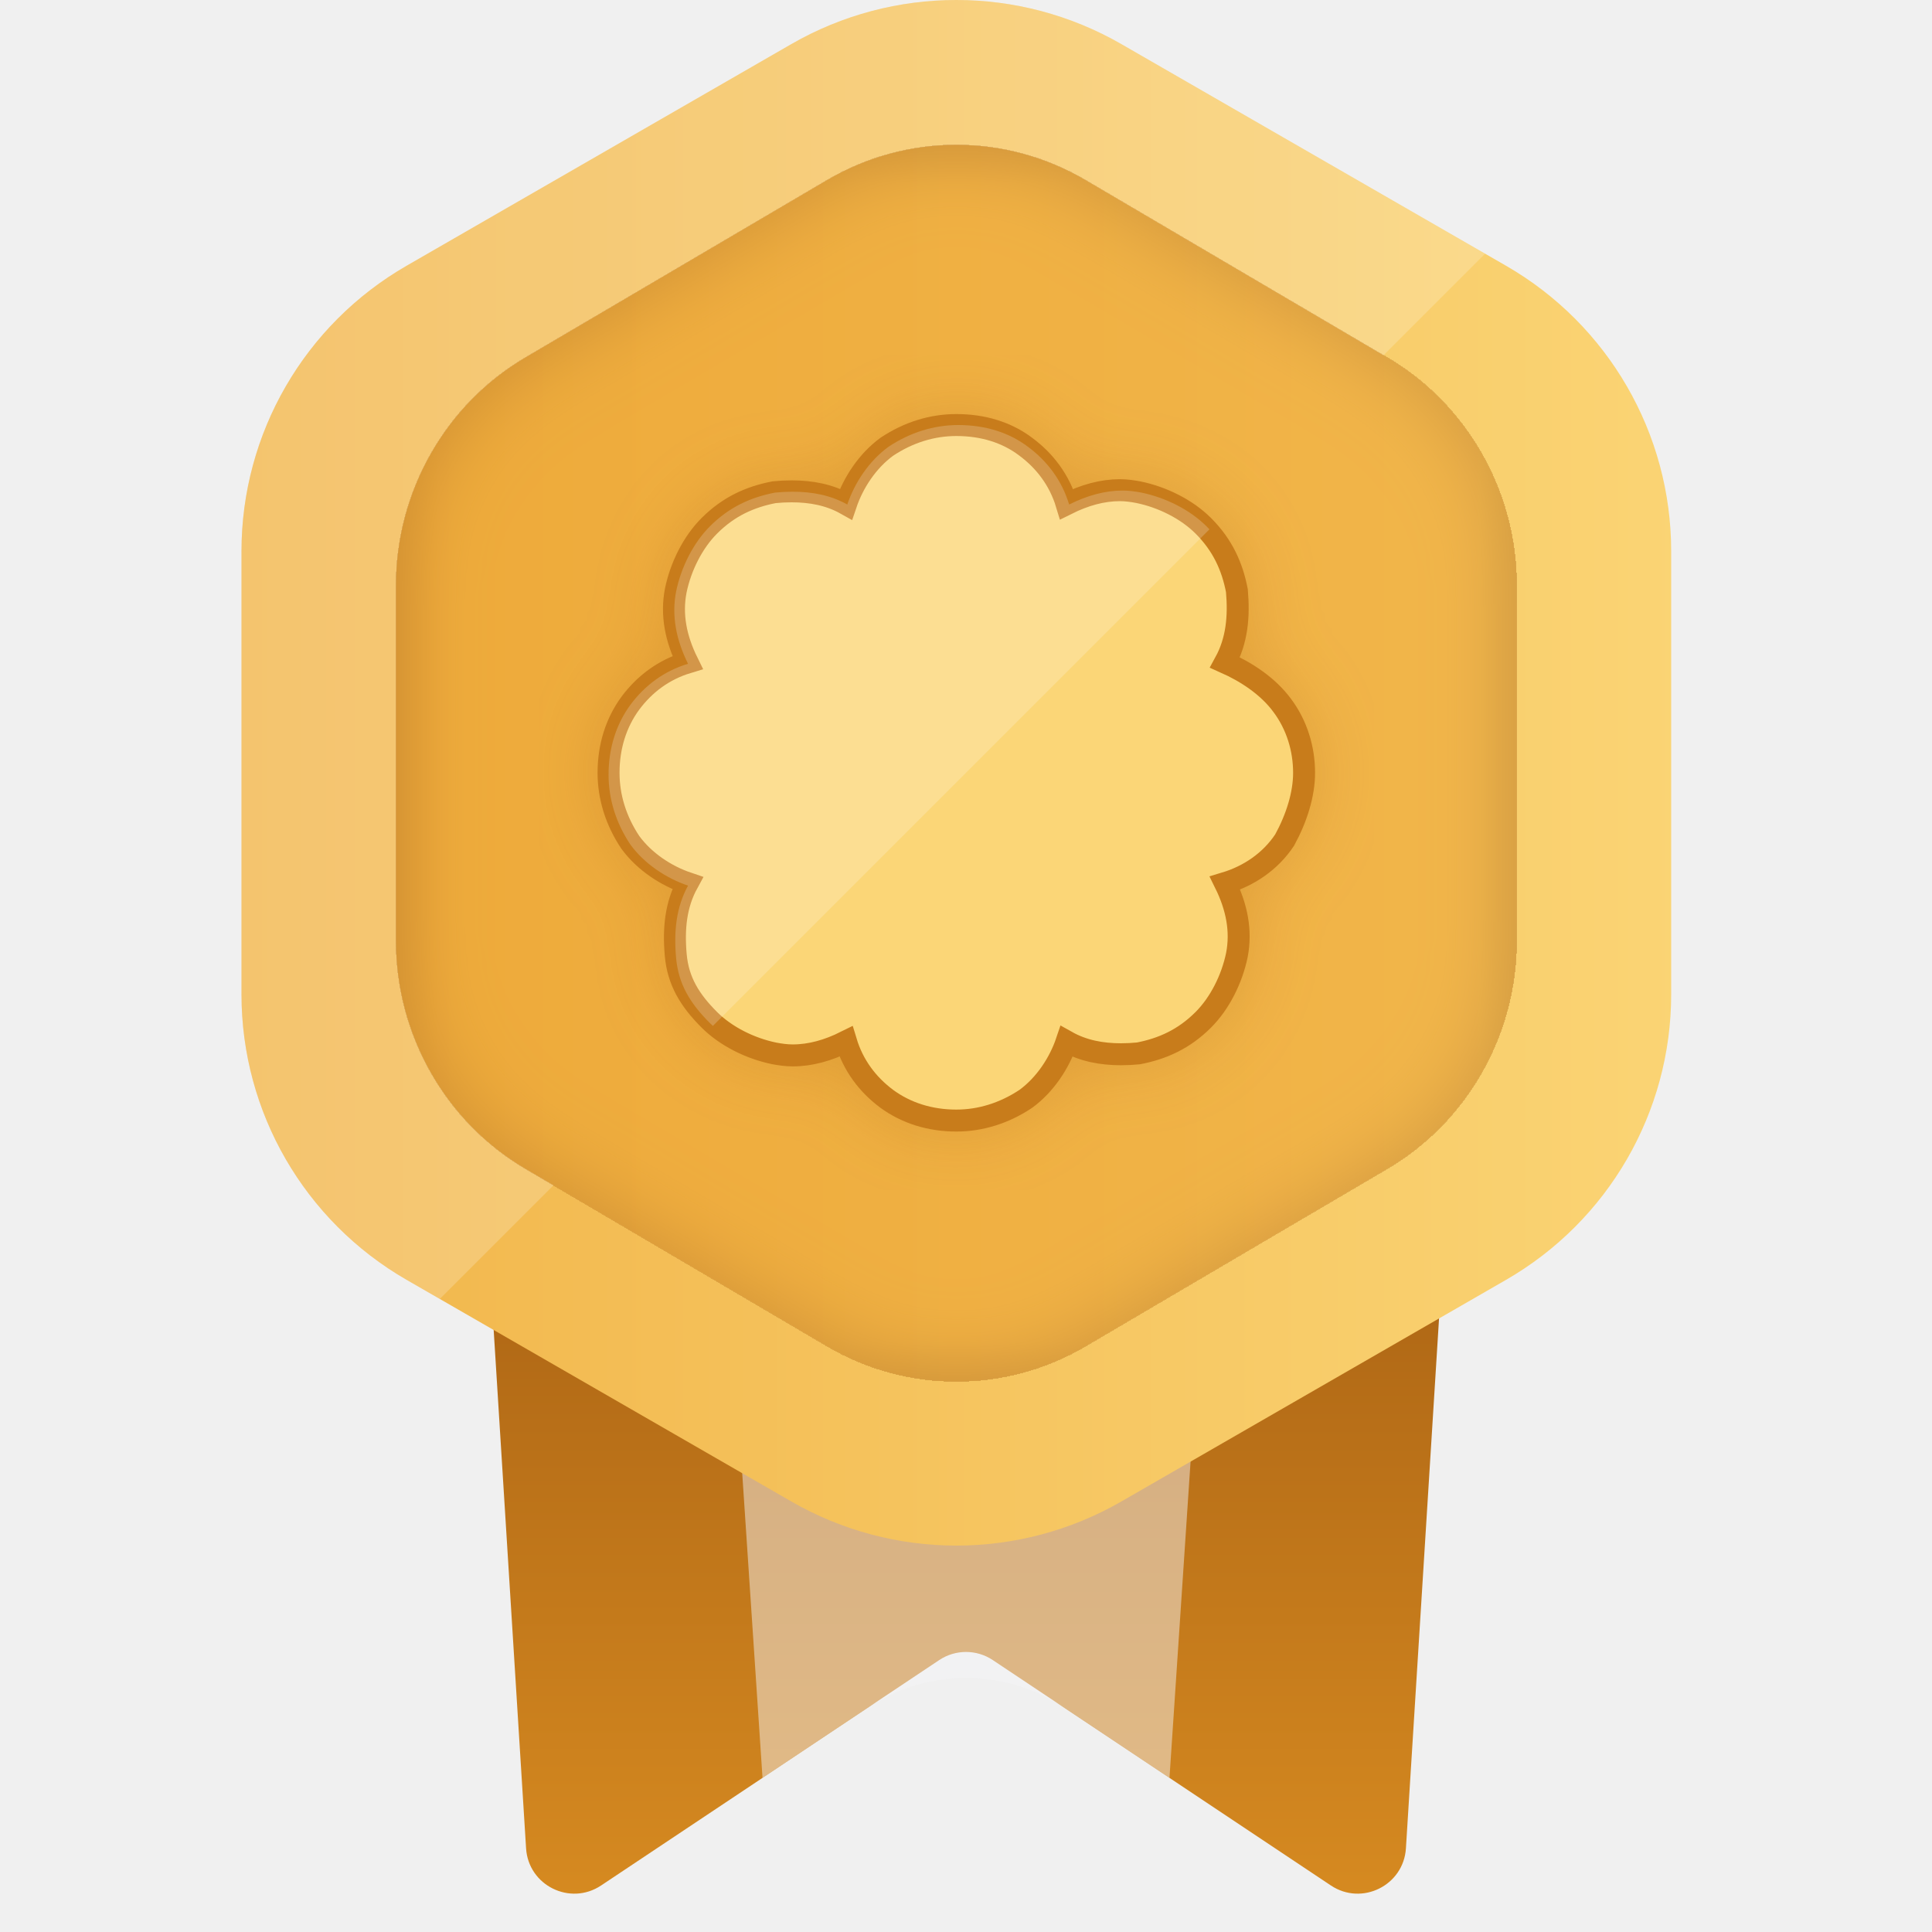
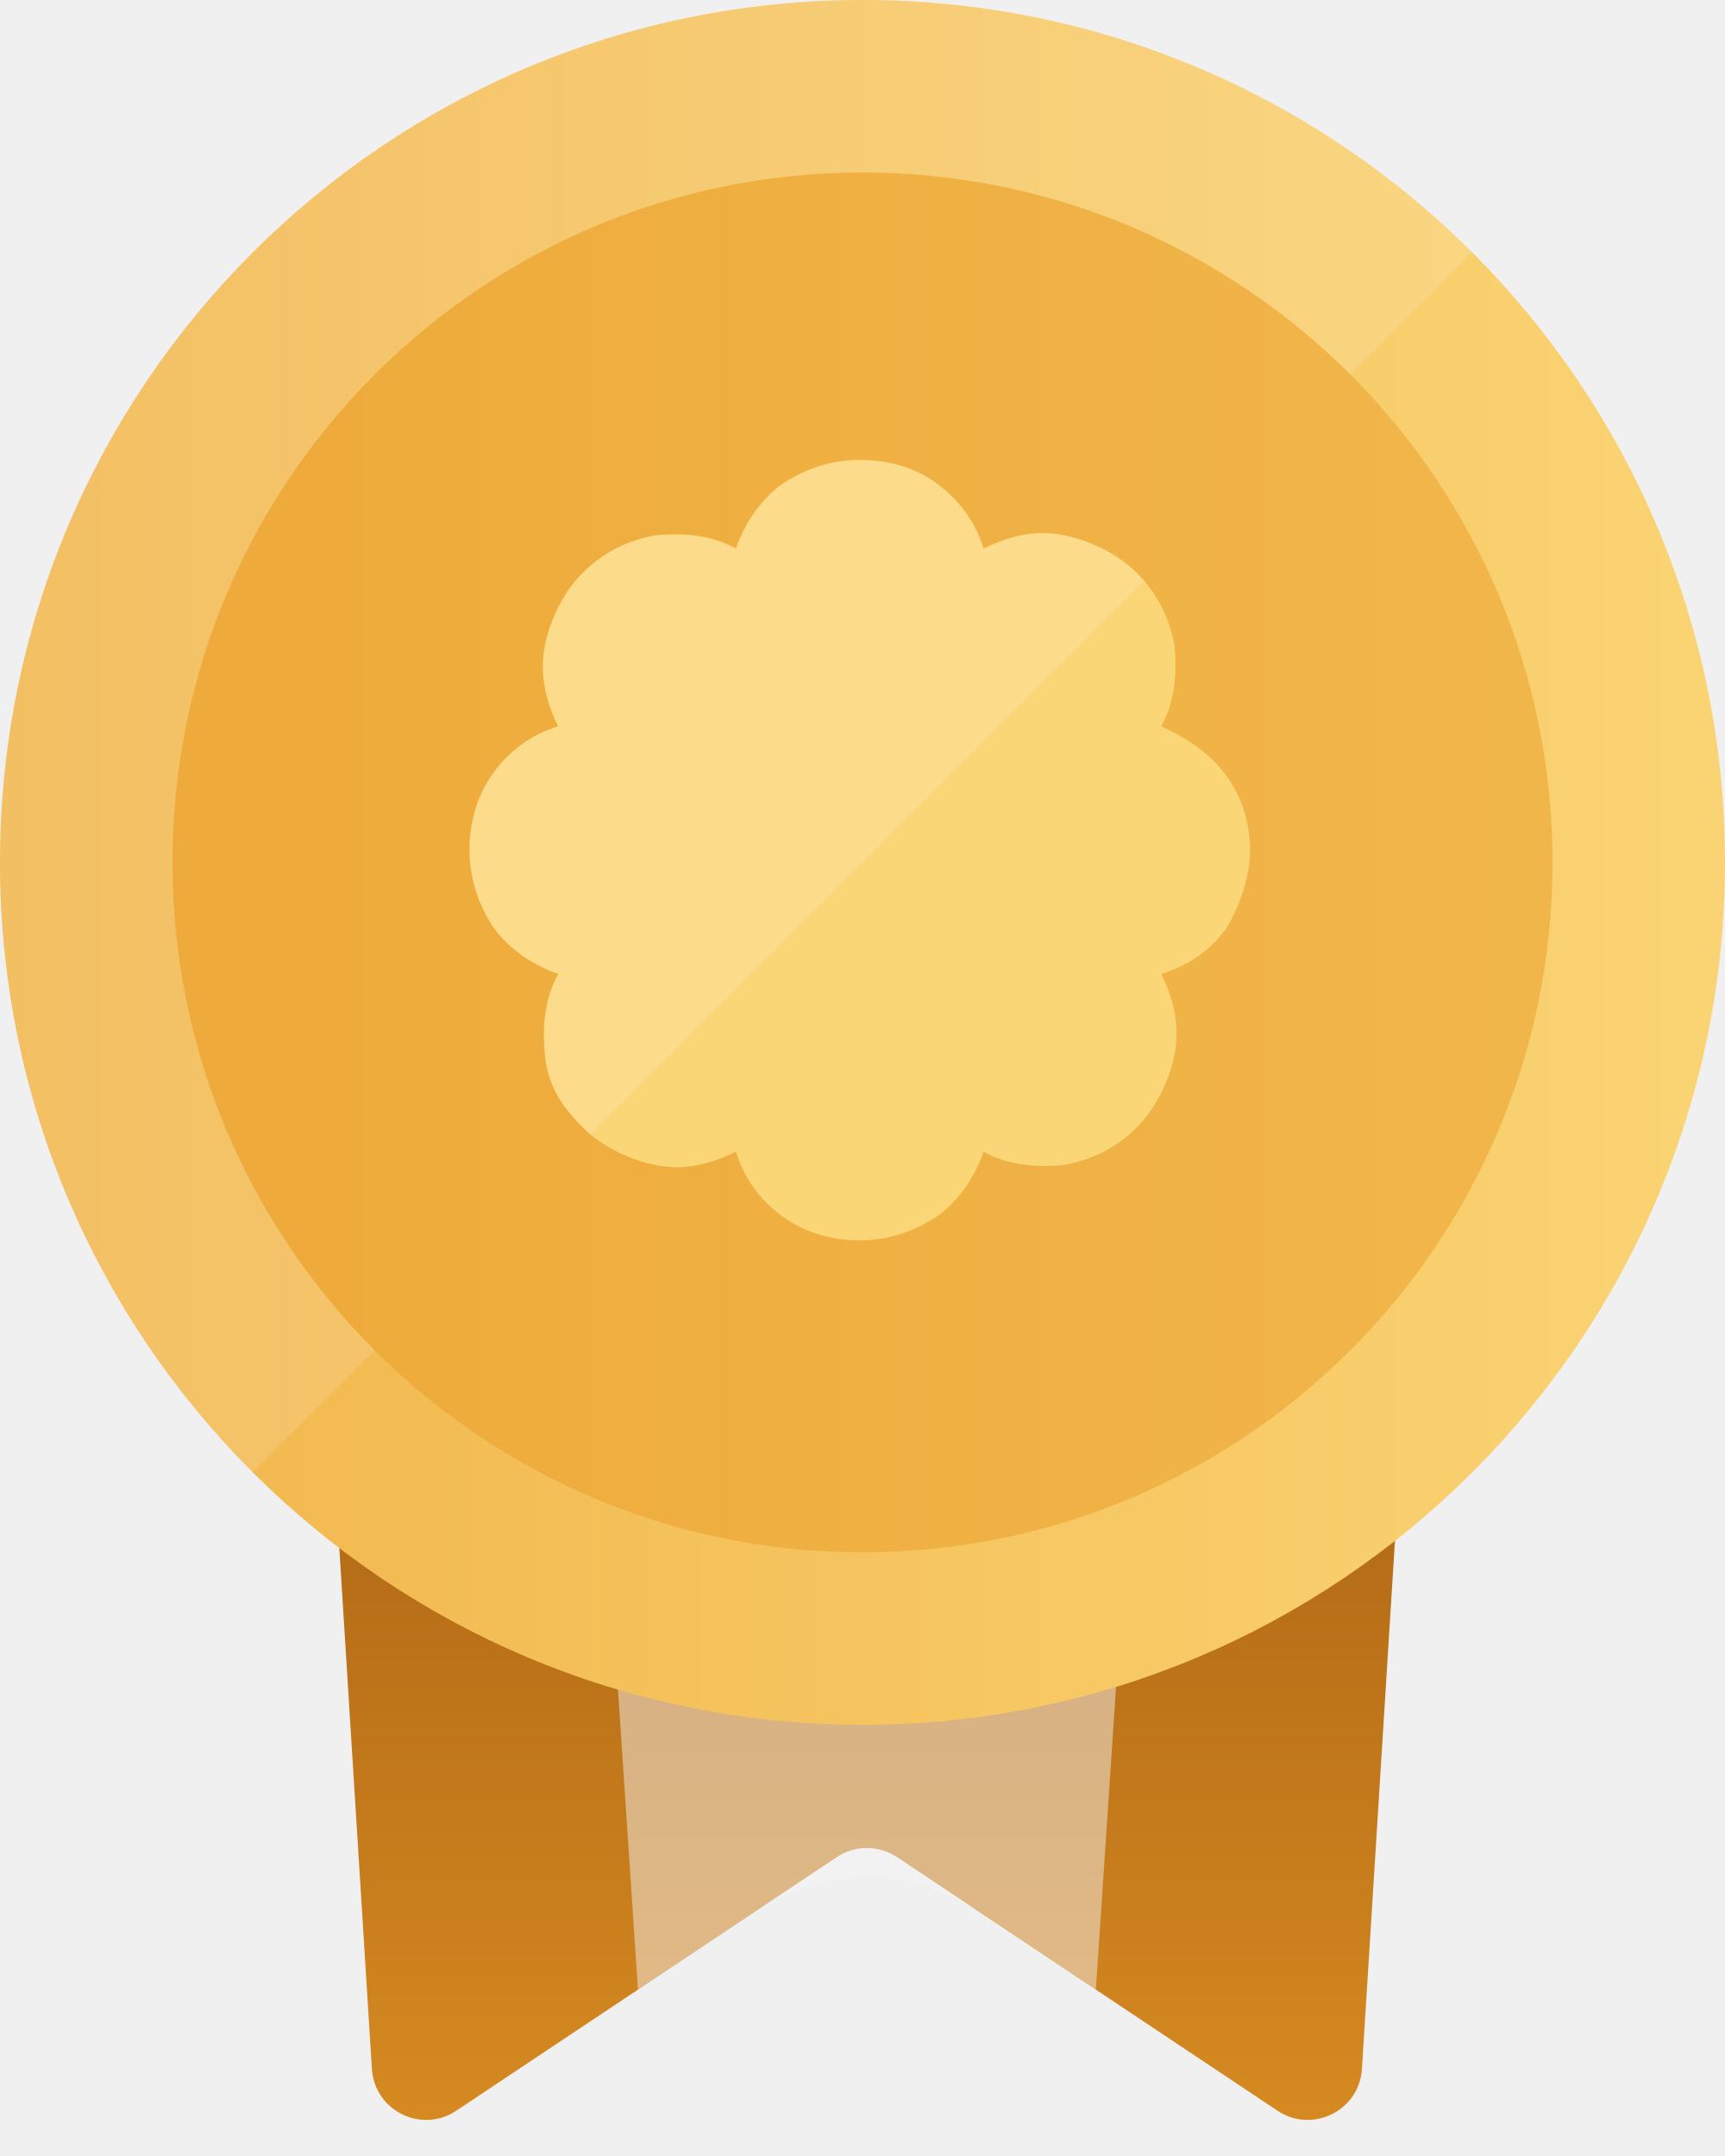
- <svg xmlns="http://www.w3.org/2000/svg" class="icon" viewBox="0 0 88 88" fill="none">
-   <g clip-path="url(#medal-level-3-clip0)">
-     <path d="M22.146 55.137C22.067 53.871 23.073 52.8 24.342 52.8H63.658C64.927 52.8 65.933 53.871 65.854 55.137L64.038 84.188C63.932 85.88 62.033 86.822 60.622 85.882L45.22 75.614C44.481 75.121 43.519 75.121 42.78 75.614L27.378 85.882C25.967 86.822 24.067 85.88 23.962 84.188L22.146 55.137Z" fill="url(#medal-level-3-paint0_linear)" />
-     <mask id="medal-level-3-mask0" mask-type="alpha" maskUnits="userSpaceOnUse" x="22" y="52" width="44" height="36">
-       <path d="M22.535 61.357C22.245 56.72 25.928 52.8 30.574 52.8H57.426C62.072 52.8 65.755 56.72 65.465 61.357L63.8 88L48.468 77.779C45.762 75.975 42.238 75.975 39.532 77.779L24.2 88L22.535 61.357Z" fill="white" />
-     </mask>
-     <g mask="url(#medal-level-3-mask0)">
-       <path opacity="0.48" d="M33 55H55L52.8 88H35.2L33 55Z" fill="#F4F5F7" />
-     </g>
-     <path d="M36.041 2.011C40.694 -0.67 46.426 -0.67 51.079 2.011L68.601 12.106C73.254 14.787 76.12 19.742 76.12 25.104V45.296C76.12 50.658 73.254 55.612 68.601 58.294L51.079 68.389C46.426 71.07 40.694 71.07 36.041 68.389L18.519 58.294C13.866 55.612 11 50.658 11 45.296V25.104C11 19.742 13.866 14.787 18.519 12.106L36.041 2.011Z" fill="url(#medal-level-3-paint1_linear)" />
-     <g opacity="0.5" filter="url(#medal-level-3-filter0_i)">
-       <path d="M37.666 8.209C41.312 6.064 45.806 6.064 49.453 8.209L63.185 16.285C66.832 18.43 69.079 22.394 69.079 26.683V42.837C69.079 47.126 66.832 51.09 63.185 53.235L49.453 61.311C45.806 63.456 41.312 63.456 37.666 61.311L23.933 53.235C20.286 51.09 18.039 47.126 18.039 42.837V26.683C18.039 22.394 20.286 18.43 23.933 16.285L37.666 8.209Z" fill="#E99B26" />
-     </g>
-     <g filter="url(#medal-level-3-filter1_d)">
-       <path d="M43.559 19.36C42.464 19.36 41.383 19.69 40.393 20.349C39.51 20.995 38.864 21.985 38.534 22.96C37.782 22.538 36.951 22.38 36.054 22.38C35.79 22.38 35.527 22.393 35.263 22.42C34.168 22.631 33.192 23.066 32.309 23.95C31.557 24.701 31.003 25.809 30.779 26.904C30.568 27.999 30.779 29.08 31.319 30.175C30.225 30.505 29.354 31.164 28.708 32.035C28.062 32.918 27.719 34 27.719 35.2C27.719 36.294 28.049 37.376 28.708 38.365C29.354 39.249 30.343 39.895 31.319 40.225C30.779 41.214 30.673 42.295 30.779 43.496C30.884 44.696 31.425 45.566 32.309 46.45C33.06 47.202 34.168 47.756 35.263 47.98C35.54 48.033 35.83 48.072 36.107 48.072C36.911 48.072 37.716 47.848 38.534 47.439C38.864 48.534 39.523 49.404 40.393 50.051C41.277 50.697 42.358 51.04 43.559 51.04C44.653 51.04 45.735 50.71 46.724 50.051C47.608 49.404 48.254 48.415 48.584 47.439C49.336 47.861 50.166 48.02 51.063 48.02C51.327 48.02 51.591 48.006 51.855 47.98C52.949 47.769 53.925 47.334 54.809 46.45C55.561 45.698 56.115 44.59 56.339 43.496C56.55 42.401 56.339 41.32 55.798 40.225C56.893 39.895 57.869 39.236 58.515 38.26C59.056 37.27 59.399 36.189 59.399 35.2C59.399 34.105 59.069 33.024 58.41 32.14C57.763 31.256 56.774 30.61 55.798 30.175C56.339 29.186 56.444 28.104 56.339 26.904C56.128 25.809 55.693 24.833 54.809 23.95C54.057 23.198 52.949 22.644 51.855 22.42C51.578 22.367 51.288 22.327 51.011 22.327C50.206 22.327 49.401 22.552 48.584 22.96C48.254 21.866 47.595 20.995 46.724 20.349C45.854 19.69 44.772 19.36 43.559 19.36Z" fill="#FBD677" />
-       <path d="M43.559 19.36C42.464 19.36 41.383 19.69 40.393 20.349C39.51 20.995 38.864 21.985 38.534 22.96C37.782 22.538 36.951 22.38 36.054 22.38C35.79 22.38 35.527 22.393 35.263 22.42C34.168 22.631 33.192 23.066 32.309 23.95C31.557 24.701 31.003 25.809 30.779 26.904C30.568 27.999 30.779 29.08 31.319 30.175C30.225 30.505 29.354 31.164 28.708 32.035C28.062 32.918 27.719 34 27.719 35.2C27.719 36.294 28.049 37.376 28.708 38.365C29.354 39.249 30.343 39.895 31.319 40.225C30.779 41.214 30.673 42.295 30.779 43.496C30.884 44.696 31.425 45.566 32.309 46.45C33.06 47.202 34.168 47.756 35.263 47.98C35.54 48.033 35.83 48.072 36.107 48.072C36.911 48.072 37.716 47.848 38.534 47.439C38.864 48.534 39.523 49.404 40.393 50.051C41.277 50.697 42.358 51.04 43.559 51.04C44.653 51.04 45.735 50.71 46.724 50.051C47.608 49.404 48.254 48.415 48.584 47.439C49.336 47.861 50.166 48.02 51.063 48.02C51.327 48.02 51.591 48.006 51.855 47.98C52.949 47.769 53.925 47.334 54.809 46.45C55.561 45.698 56.115 44.59 56.339 43.496C56.55 42.401 56.339 41.32 55.798 40.225C56.893 39.895 57.869 39.236 58.515 38.26C59.056 37.27 59.399 36.189 59.399 35.2C59.399 34.105 59.069 33.024 58.41 32.14C57.763 31.256 56.774 30.61 55.798 30.175C56.339 29.186 56.444 28.104 56.339 26.904C56.128 25.809 55.693 24.833 54.809 23.95C54.057 23.198 52.949 22.644 51.855 22.42C51.578 22.367 51.288 22.327 51.011 22.327C50.206 22.327 49.401 22.552 48.584 22.96C48.254 21.866 47.595 20.995 46.724 20.349C45.854 19.69 44.772 19.36 43.559 19.36Z" stroke="#C87C1B" />
-     </g>
-     <mask id="medal-level-3-mask1" mask-type="alpha" maskUnits="userSpaceOnUse" x="11" y="0" width="66" height="71">
-       <path fill-rule="evenodd" clip-rule="evenodd" d="M51.079 2.011C46.426 -0.67 40.694 -0.67 36.041 2.011L18.519 12.106C13.866 14.787 11 19.742 11 25.104V45.296C11 50.658 13.866 55.612 18.519 58.294L36.041 68.389C40.694 71.07 46.426 71.07 51.079 68.389L68.601 58.294C73.254 55.612 76.12 50.658 76.12 45.296V25.104C76.12 19.742 73.254 14.787 68.601 12.106L51.079 2.011ZM49.452 8.209C45.805 6.064 41.312 6.064 37.665 8.209L23.932 16.285C20.285 18.43 18.038 22.394 18.038 26.683V42.837C18.038 47.126 20.285 51.09 23.932 53.235L37.665 61.311C41.312 63.456 45.805 63.456 49.452 61.311L63.185 53.235C66.832 51.09 69.078 47.126 69.078 42.837V26.683C69.078 22.394 66.832 18.43 63.185 16.285L49.452 8.209Z" fill="url(#medal-level-3-paint2_linear)" />
-     </mask>
-     <g mask="url(#medal-level-3-mask1)">
-       <path opacity="0.2" d="M8.799 2.4363e-05L8.799 70.4L79.199 3.05176e-05L8.799 2.4363e-05Z" fill="white" />
-     </g>
-     <mask id="medal-level-3-mask2" mask-type="alpha" maskUnits="userSpaceOnUse" x="27" y="19" width="33" height="33">
-       <path d="M43.645 19.36C42.545 19.36 41.457 19.692 40.463 20.355C39.574 21.005 38.924 21.999 38.593 22.98C37.837 22.556 37.002 22.397 36.1 22.397C35.835 22.397 35.569 22.41 35.304 22.437C34.203 22.649 33.222 23.087 32.334 23.975C31.578 24.731 31.021 25.845 30.795 26.945C30.583 28.046 30.795 29.134 31.339 30.234C30.238 30.566 29.363 31.229 28.713 32.104C28.064 32.993 27.719 34.08 27.719 35.287C27.719 36.387 28.05 37.475 28.713 38.469C29.363 39.358 30.358 40.008 31.339 40.339C30.795 41.334 30.689 42.421 30.795 43.628C30.901 44.835 31.445 45.71 32.334 46.599C33.09 47.354 34.203 47.911 35.304 48.137C35.583 48.19 35.874 48.23 36.153 48.23C36.962 48.23 37.771 48.004 38.593 47.593C38.924 48.694 39.587 49.569 40.463 50.219C41.351 50.869 42.439 51.213 43.645 51.213C44.746 51.213 45.834 50.882 46.828 50.219C47.717 49.569 48.366 48.575 48.698 47.593C49.454 48.017 50.289 48.177 51.191 48.177C51.456 48.177 51.721 48.163 51.987 48.137C53.087 47.925 54.069 47.487 54.957 46.599C55.713 45.843 56.27 44.729 56.495 43.628C56.708 42.527 56.495 41.44 55.952 40.339C57.053 40.008 58.034 39.345 58.684 38.363C59.227 37.369 59.572 36.281 59.572 35.287C59.572 34.186 59.24 33.099 58.578 32.21C57.928 31.322 56.933 30.672 55.952 30.234C56.495 29.24 56.602 28.152 56.495 26.945C56.283 25.845 55.846 24.863 54.957 23.975C54.201 23.219 53.087 22.662 51.987 22.437C51.708 22.384 51.416 22.344 51.138 22.344C50.329 22.344 49.52 22.569 48.698 22.98C48.366 21.88 47.703 21.005 46.828 20.355C45.953 19.692 44.865 19.36 43.645 19.36Z" fill="#EBC9A7" />
-     </mask>
-     <g mask="url(#medal-level-3-mask2)">
-       <path opacity="0.2" d="M8.799 2.4363e-05L8.799 70.4L79.199 3.05176e-05L8.799 2.4363e-05Z" fill="white" />
-     </g>
-   </g>
+ <svg xmlns="http://www.w3.org/2000/svg" class="icon" viewBox="0 0 32 40" fill="none">
+   <path d="M6.066 25.071C6.03 24.491 6.491 24 7.073 24H25.09C25.672 24 26.133 24.491 26.097 25.071L25.265 38.384C25.216 39.16 24.346 39.591 23.699 39.16L16.641 34.455C16.302 34.229 15.861 34.229 15.522 34.455L8.464 39.16C7.818 39.591 6.947 39.16 6.899 38.384L6.066 25.071Z" fill="url(#medal-level3-paint0_linear_28552_186566)" />
+   <path opacity="0.48" d="M20.329 36.913L18.13 35.447C16.89 34.62 15.275 34.62 14.035 35.447L11.835 36.914L11.041 25.009H21.123L20.329 36.913Z" fill="#F4F5F7" />
+   <path d="M32 16C32 24.837 24.837 32 16 32C7.163 32 0 24.837 0 16C0 7.163 7.163 0 16 0C24.837 0 32 7.163 32 16Z" fill="url(#medal-level3-paint1_linear_28552_186566)" />
+   <path opacity="0.5" d="M28.8 16C28.8 23.069 23.069 28.8 16 28.8C8.931 28.8 3.2 23.069 3.2 16C3.2 8.931 8.931 3.2 16 3.2C23.069 3.2 28.8 8.931 28.8 16Z" fill="#E99B26" />
+   <path d="M15.948 8.533C15.448 8.533 14.954 8.684 14.502 8.985C14.098 9.281 13.803 9.733 13.652 10.179C13.308 9.986 12.928 9.914 12.519 9.914C12.398 9.914 12.277 9.92 12.157 9.932C11.657 10.028 11.21 10.227 10.807 10.631C10.463 10.975 10.21 11.481 10.107 11.981C10.011 12.482 10.107 12.976 10.355 13.476C9.854 13.627 9.456 13.928 9.161 14.326C8.866 14.73 8.709 15.224 8.709 15.773C8.709 16.273 8.86 16.767 9.161 17.219C9.456 17.623 9.909 17.919 10.355 18.069C10.107 18.521 10.059 19.016 10.107 19.564C10.156 20.113 10.403 20.511 10.807 20.914C11.15 21.258 11.657 21.511 12.157 21.614C12.284 21.638 12.416 21.656 12.543 21.656C12.91 21.656 13.278 21.553 13.652 21.366C13.803 21.867 14.104 22.265 14.502 22.56C14.906 22.855 15.4 23.012 15.948 23.012C16.449 23.012 16.943 22.861 17.395 22.56C17.799 22.265 18.094 21.813 18.245 21.366C18.589 21.559 18.968 21.632 19.378 21.632C19.499 21.632 19.619 21.626 19.74 21.614C20.24 21.517 20.686 21.318 21.09 20.914C21.434 20.571 21.687 20.064 21.789 19.564C21.886 19.064 21.789 18.57 21.542 18.069C22.043 17.919 22.488 17.617 22.784 17.171C23.031 16.719 23.188 16.225 23.188 15.773C23.188 15.272 23.037 14.778 22.736 14.374C22.44 13.97 21.988 13.675 21.542 13.476C21.789 13.024 21.837 12.53 21.789 11.981C21.693 11.481 21.494 11.035 21.09 10.631C20.747 10.287 20.24 10.034 19.74 9.932C19.613 9.908 19.481 9.89 19.354 9.89C18.986 9.89 18.619 9.992 18.245 10.179C18.094 9.679 17.793 9.281 17.395 8.985C16.997 8.684 16.503 8.533 15.948 8.533Z" fill="#FBD677" />
+   <path opacity="0.14" d="M16 0C7.166 0 0.004 7.16 1.39936e-06 15.993C4.66482e-07 15.995 0 15.998 0 16C0 16.002 4.66088e-07 16.005 1.39817e-06 16.007C0.002 20.422 1.792 24.42 4.686 27.314L6.949 25.051C4.633 22.735 3.2 19.535 3.2 16C3.2 8.931 8.931 3.2 16 3.2C19.535 3.2 22.735 4.633 25.051 6.949L27.314 4.686C24.418 1.791 20.418 0 16 0Z" fill="white" />
+   <path opacity="0.14" d="M21.227 10.774C21.184 10.724 21.139 10.676 21.091 10.628C20.747 10.284 20.241 10.031 19.741 9.928C19.614 9.904 19.482 9.886 19.355 9.886C18.987 9.886 18.62 9.989 18.246 10.176C18.095 9.675 17.794 9.277 17.396 8.982C16.998 8.681 16.504 8.53 15.949 8.53C15.449 8.53 14.955 8.681 14.503 8.982C14.099 9.277 13.803 9.73 13.653 10.176C13.309 9.983 12.929 9.91 12.52 9.91C12.399 9.91 12.278 9.916 12.158 9.928C11.658 10.025 11.211 10.224 10.808 10.628C10.464 10.971 10.211 11.478 10.108 11.978C10.012 12.478 10.108 12.973 10.356 13.473C9.855 13.623 9.457 13.925 9.162 14.323C8.867 14.727 8.71 15.221 8.71 15.769C8.71 16.27 8.861 16.764 9.162 17.216C9.457 17.62 9.909 17.915 10.356 18.066C10.108 18.518 10.06 19.012 10.108 19.561C10.157 20.109 10.404 20.507 10.808 20.911C10.854 20.957 10.903 21.002 10.955 21.045L21.227 10.774Z" fill="white" />
  <defs>
-     <filter id="medal-level-3-filter0_i" x="18.039" y="6.6" width="51.04" height="56.32" filterUnits="userSpaceOnUse" color-interpolation-filters="sRGB">
-       <feFlood flood-opacity="0" result="BackgroundImageFix" />
-       <feBlend mode="normal" in="SourceGraphic" in2="BackgroundImageFix" result="shape" />
-       <feColorMatrix in="SourceAlpha" type="matrix" values="0 0 0 0 0 0 0 0 0 0 0 0 0 0 0 0 0 0 127 0" result="hardAlpha" />
-       <feOffset />
-       <feGaussianBlur stdDeviation="1.87" />
-       <feComposite in2="hardAlpha" operator="arithmetic" k2="-1" k3="1" />
-       <feColorMatrix type="matrix" values="0 0 0 0 0.655 0 0 0 0 0.376 0 0 0 0 0.075 0 0 0 1 0" />
-       <feBlend mode="normal" in2="shape" result="effect1_innerShadow" />
-     </filter>
-     <filter id="medal-level-3-filter1_d" x="24.551" y="16.192" width="38.016" height="38.016" filterUnits="userSpaceOnUse" color-interpolation-filters="sRGB">
-       <feFlood flood-opacity="0" result="BackgroundImageFix" />
-       <feColorMatrix in="SourceAlpha" type="matrix" values="0 0 0 0 0 0 0 0 0 0 0 0 0 0 0 0 0 0 127 0" />
-       <feOffset />
-       <feGaussianBlur stdDeviation="1.584" />
-       <feColorMatrix type="matrix" values="0 0 0 0 0.655 0 0 0 0 0.376 0 0 0 0 0.075 0 0 0 0.24 0" />
-       <feBlend mode="normal" in2="BackgroundImageFix" result="effect1_dropShadow" />
-       <feBlend mode="normal" in="SourceGraphic" in2="effect1_dropShadow" result="shape" />
-     </filter>
-     <linearGradient id="medal-level-3-paint0_linear" x1="44" y1="52.8" x2="44" y2="100.1" gradientUnits="userSpaceOnUse">
+     <linearGradient id="medal-level3-paint0_linear_28552_186566" x1="16.081" y1="24" x2="16.081" y2="45.676" gradientUnits="userSpaceOnUse">
      <stop stop-color="#A76013" />
      <stop offset="1" stop-color="#E99B26" />
    </linearGradient>
-     <linearGradient id="medal-level-3-paint1_linear" x1="-44.496" y1="35.2" x2="81.157" y2="35.2" gradientUnits="userSpaceOnUse">
+     <linearGradient id="medal-level3-paint1_linear_28552_186566" x1="-27.271" y1="16" x2="34.475" y2="16" gradientUnits="userSpaceOnUse">
      <stop stop-color="#E99B26" />
      <stop offset="1" stop-color="#FBD677" />
    </linearGradient>
-     <linearGradient id="medal-level-3-paint2_linear" x1="-44.496" y1="35.2" x2="81.157" y2="35.2" gradientUnits="userSpaceOnUse">
-       <stop stop-color="#E99B26" />
-       <stop offset="1" stop-color="#FBD677" />
-     </linearGradient>
-     <clipPath id="medal-level-3-clip0">
-       <rect width="88" height="88" fill="white" />
-     </clipPath>
  </defs>
</svg>
